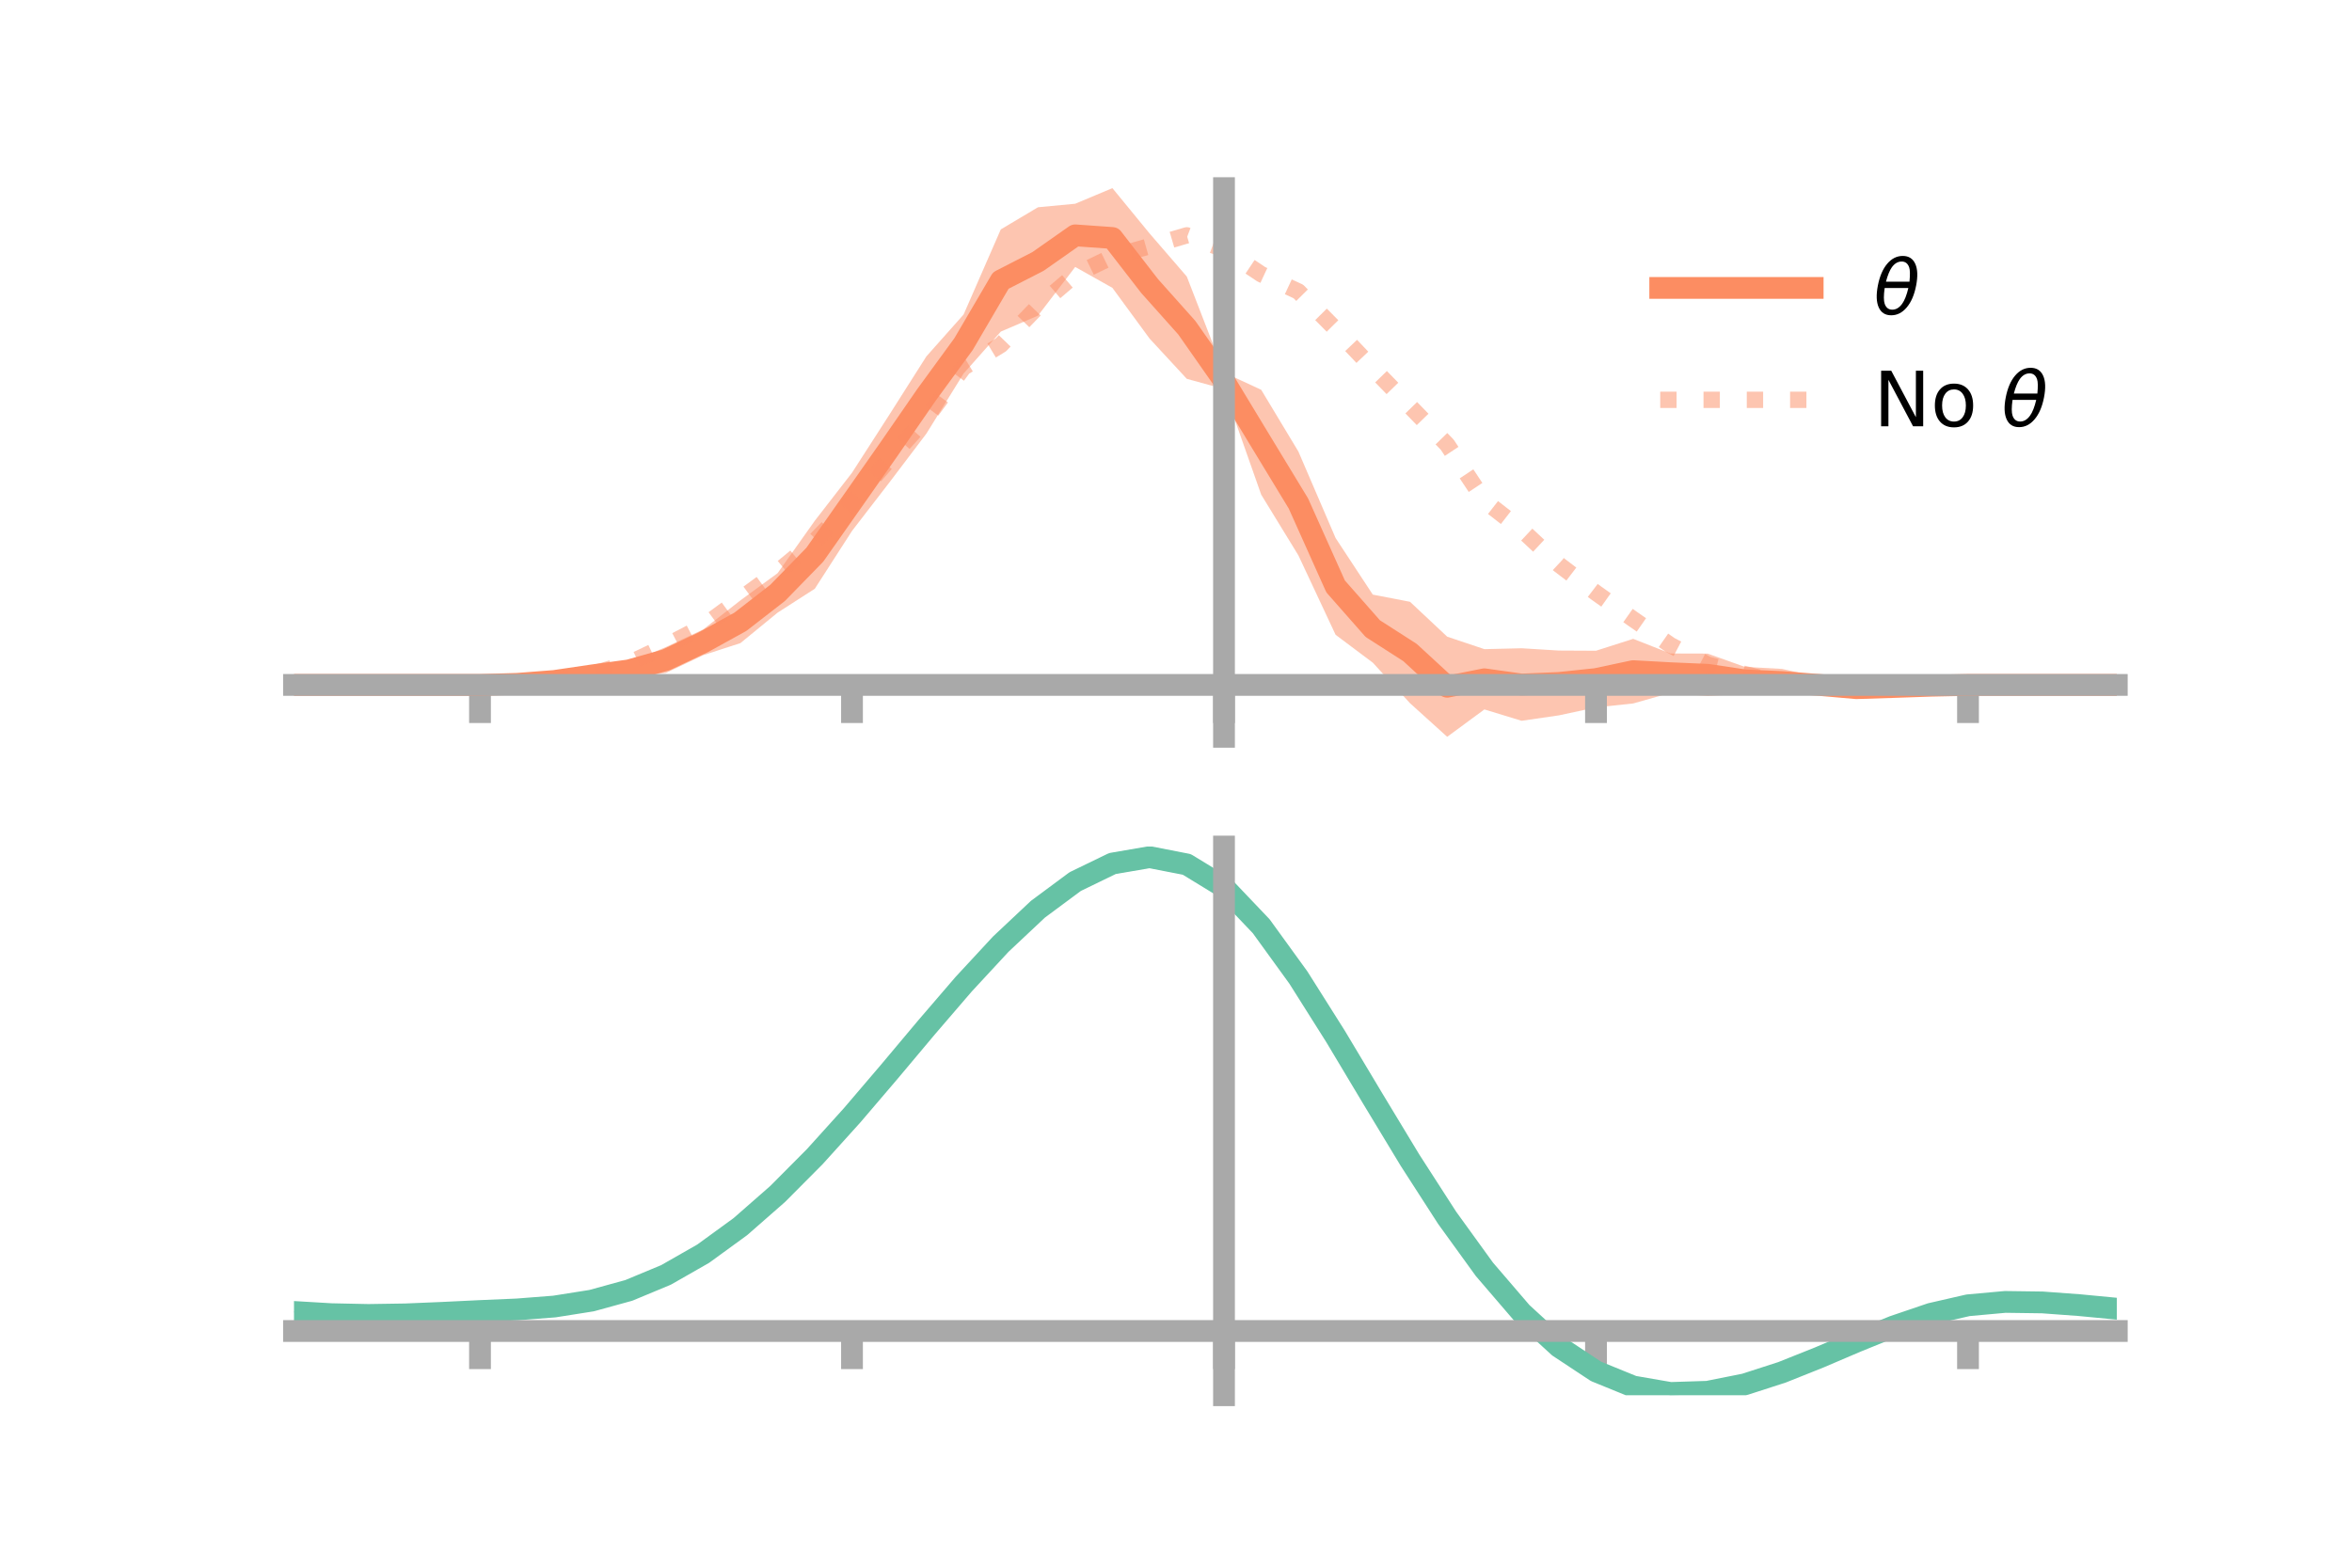
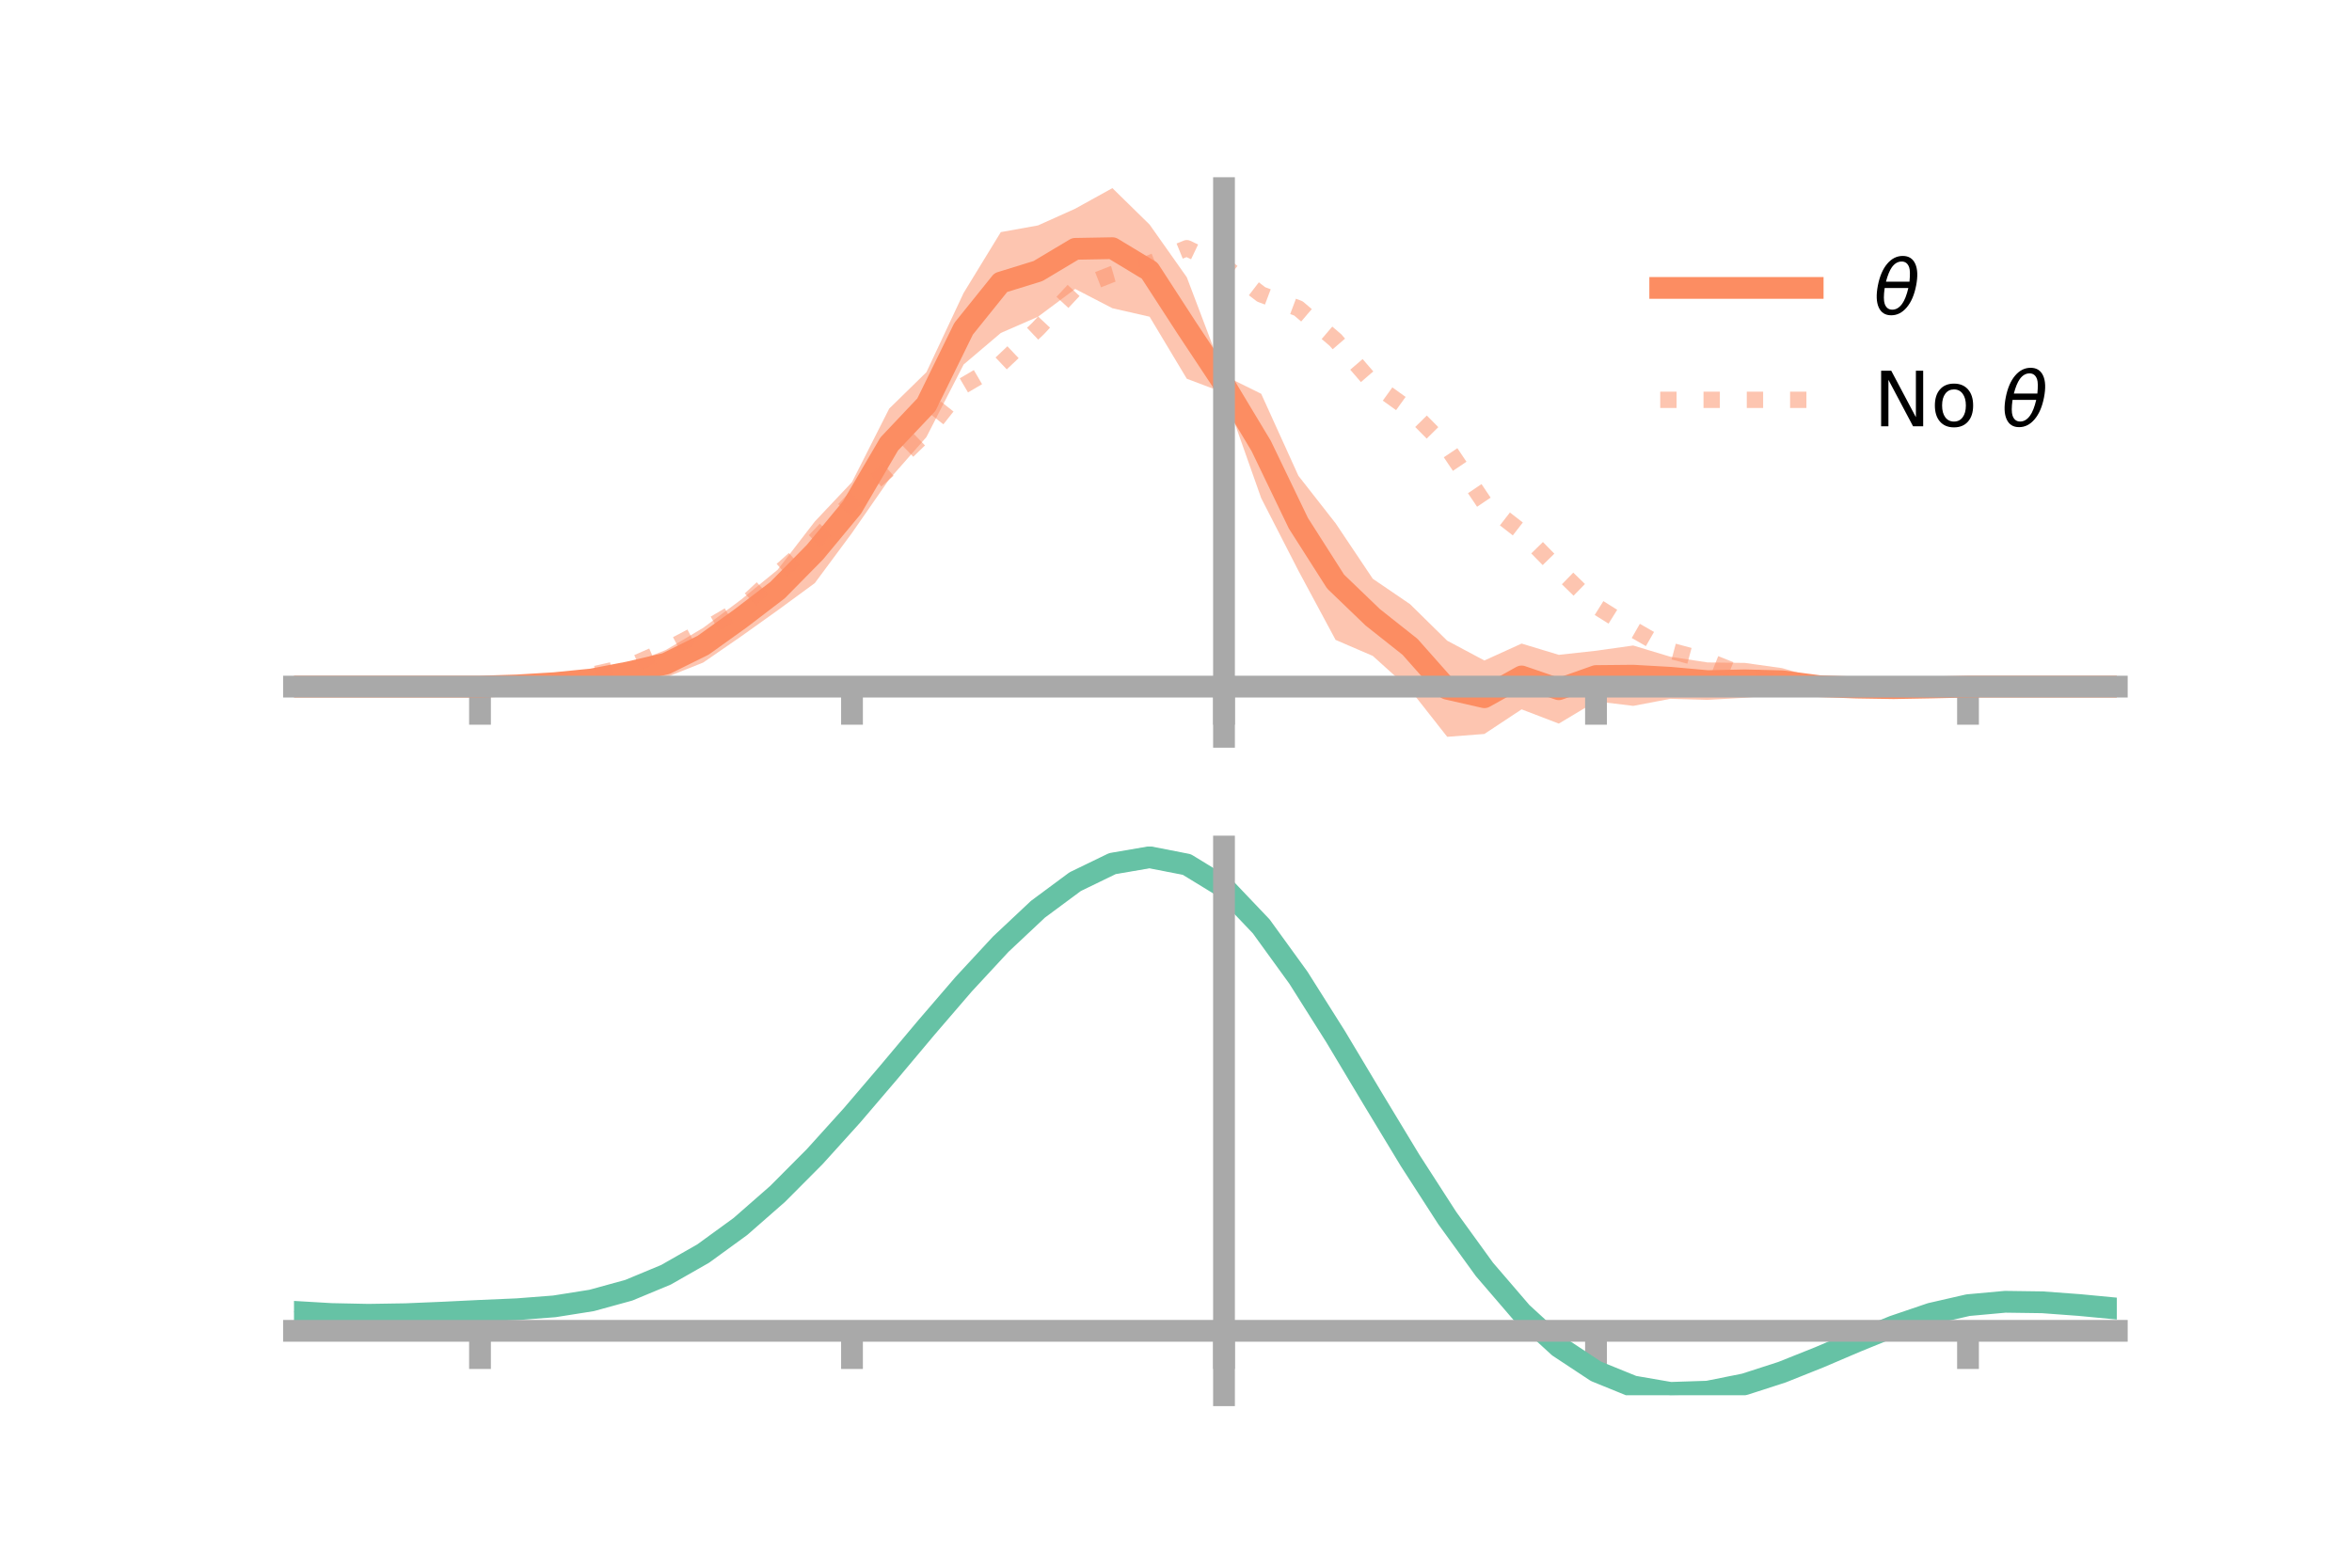
<svg xmlns="http://www.w3.org/2000/svg" xmlns:xlink="http://www.w3.org/1999/xlink" height="144pt" version="1.1" viewBox="0 0 216 144" width="216pt">
  <defs>
    <style type="text/css">*{stroke-linecap:butt;stroke-linejoin:round;}</style>
  </defs>
  <g id="figure_1">
    <g id="patch_1">
      <path d="M 0 144  L 216 144  L 216 0  L 0 0  z " style="fill:none;" />
    </g>
    <g id="axes_1">
      <g id="patch_2">
        <path d="M 27 67.68  L 194.4 67.68  L 194.4 17.28  L 27 17.28  z " style="fill:none;" />
      </g>
      <g id="PolyCollection_1">
-         <path clip-path="url(#p224a9563a3)" d="M 27 62.913  L 27 62.913  L 30.416 62.913  L 33.833 62.913  L 37.249 62.913  L 40.665 62.913  L 44.082 62.909  L 47.498 62.717  L 50.914 62.253  L 54.331 61.511  L 57.747 60.884  L 61.163 59.432  L 64.58 57.817  L 67.996 55.151  L 71.412 52.648  L 74.829 47.832  L 78.245 43.424  L 81.661 38.114  L 85.078 32.734  L 88.494 28.89  L 91.91 21.071  L 95.327 19.038  L 98.743 18.716  L 102.159 17.28  L 105.576 21.446  L 108.992 25.402  L 112.408 34.222  L 115.824 35.803  L 119.241 41.478  L 122.657 49.421  L 126.073 54.619  L 129.49 55.277  L 132.906 58.481  L 136.322 59.628  L 139.739 59.545  L 143.155 59.756  L 146.571 59.773  L 149.988 58.681  L 153.404 60.025  L 156.82 60.035  L 160.237 61.256  L 163.653 61.443  L 167.069 62.194  L 170.486 62.701  L 173.902 62.809  L 177.318 62.89  L 180.735 62.912  L 184.151 62.913  L 187.567 62.913  L 190.984 62.913  L 194.4 62.913  L 194.4 62.913  L 194.4 62.913  L 190.984 62.913  L 187.567 62.913  L 184.151 62.913  L 180.735 62.917  L 177.318 63.085  L 173.902 63.399  L 170.486 63.726  L 167.069 63.634  L 163.653 63.854  L 160.237 63.732  L 156.82 63.931  L 153.404 63.648  L 149.988 64.616  L 146.571 64.977  L 143.155 65.712  L 139.739 66.208  L 136.322 65.164  L 132.906 67.68  L 129.49 64.592  L 126.073 60.869  L 122.657 58.308  L 119.241 51.015  L 115.824 45.436  L 112.408 35.736  L 108.992 34.798  L 105.576 31.103  L 102.159 26.44  L 98.743 24.52  L 95.327 28.993  L 91.91 30.46  L 88.494 34.311  L 85.078 39.828  L 81.661 44.338  L 78.245 48.769  L 74.829 54.079  L 71.412 56.275  L 67.996 59.074  L 64.58 60.183  L 61.163 61.806  L 57.747 62.275  L 54.331 62.581  L 50.914 62.846  L 47.498 62.915  L 44.082 62.914  L 40.665 62.913  L 37.249 62.913  L 33.833 62.913  L 30.416 62.913  L 27 62.913  z " style="fill:#fc8d62;fill-opacity:0.5;" />
+         <path clip-path="url(#pefaba5f470)" d="M 27 63.069  L 27 63.069  L 30.416 63.069  L 33.833 63.069  L 37.249 63.069  L 40.665 63.069  L 44.082 63.065  L 47.498 62.842  L 50.914 62.516  L 54.331 61.912  L 57.747 61.05  L 61.163 59.698  L 64.58 57.67  L 67.996 55.127  L 71.412 52.338  L 74.829 47.902  L 78.245 44.283  L 81.661 37.534  L 85.078 34.189  L 88.494 26.912  L 91.91 21.322  L 95.327 20.706  L 98.743 19.17  L 102.159 17.28  L 105.576 20.63  L 108.992 25.466  L 112.408 34.484  L 115.824 36.171  L 119.241 43.703  L 122.657 48.066  L 126.073 53.163  L 129.49 55.492  L 132.906 58.85  L 136.322 60.67  L 139.739 59.115  L 143.155 60.15  L 146.571 59.775  L 149.988 59.293  L 153.404 60.326  L 156.82 60.848  L 160.237 60.892  L 163.653 61.369  L 167.069 62.337  L 170.486 62.651  L 173.902 62.978  L 177.318 63.033  L 180.735 63.068  L 184.151 63.069  L 187.567 63.069  L 190.984 63.069  L 194.4 63.069  L 194.4 63.069  L 194.4 63.069  L 190.984 63.069  L 187.567 63.069  L 184.151 63.069  L 180.735 63.073  L 177.318 63.265  L 173.902 63.444  L 170.486 63.66  L 167.069 63.715  L 163.653 63.79  L 160.237 64.093  L 156.82 64.284  L 153.404 64.19  L 149.988 64.838  L 146.571 64.422  L 143.155 66.466  L 139.739 65.157  L 136.322 67.418  L 132.906 67.68  L 129.49 63.333  L 126.073 60.249  L 122.657 58.777  L 119.241 52.422  L 115.824 45.756  L 112.408 36.082  L 108.992 34.789  L 105.576 29.092  L 102.159 28.312  L 98.743 26.543  L 95.327 29.092  L 91.91 30.585  L 88.494 33.485  L 85.078 40.148  L 81.661 44.031  L 78.245 48.952  L 74.829 53.561  L 71.412 56.066  L 67.996 58.503  L 64.58 60.859  L 61.163 62.218  L 57.747 62.463  L 54.331 62.918  L 50.914 62.989  L 47.498 63.079  L 44.082 63.07  L 40.665 63.069  L 37.249 63.069  L 33.833 63.069  L 30.416 63.069  L 27 63.069  z " style="fill:#fc8d62;fill-opacity:0.5;" />
      </g>
      <g id="matplotlib.axis_1">
        <g id="xtick_1">
          <g id="line2d_1">
            <defs>
-               <path d="M 0 0  L 0 3.5  " id="m86dcfa3cc4" style="stroke:#a9a9a9;stroke-width:2;" />
+               <path d="M 0 0  L 0 3.5  " id="m69291148f5" style="stroke:#a9a9a9;stroke-width:2;" />
            </defs>
            <g>
-               <use style="fill:#a9a9a9;stroke:#a9a9a9;stroke-width:2;" x="44.082" xlink:href="#m86dcfa3cc4" y="62.913" />
+               <use style="fill:#a9a9a9;stroke:#a9a9a9;stroke-width:2;" x="44.082" xlink:href="#m69291148f5" y="63.069" />
            </g>
          </g>
        </g>
        <g id="xtick_2">
          <g id="line2d_2">
            <g>
-               <use style="fill:#a9a9a9;stroke:#a9a9a9;stroke-width:2;" x="78.245" xlink:href="#m86dcfa3cc4" y="62.913" />
+               <use style="fill:#a9a9a9;stroke:#a9a9a9;stroke-width:2;" x="78.245" xlink:href="#m69291148f5" y="63.069" />
            </g>
          </g>
        </g>
        <g id="xtick_3">
          <g id="line2d_3">
            <g>
-               <use style="fill:#a9a9a9;stroke:#a9a9a9;stroke-width:2;" x="112.408" xlink:href="#m86dcfa3cc4" y="62.913" />
+               <use style="fill:#a9a9a9;stroke:#a9a9a9;stroke-width:2;" x="112.408" xlink:href="#m69291148f5" y="63.069" />
            </g>
          </g>
        </g>
        <g id="xtick_4">
          <g id="line2d_4">
            <g>
-               <use style="fill:#a9a9a9;stroke:#a9a9a9;stroke-width:2;" x="146.571" xlink:href="#m86dcfa3cc4" y="62.913" />
+               <use style="fill:#a9a9a9;stroke:#a9a9a9;stroke-width:2;" x="146.571" xlink:href="#m69291148f5" y="63.069" />
            </g>
          </g>
        </g>
        <g id="xtick_5">
          <g id="line2d_5">
            <g>
-               <use style="fill:#a9a9a9;stroke:#a9a9a9;stroke-width:2;" x="180.735" xlink:href="#m86dcfa3cc4" y="62.913" />
+               <use style="fill:#a9a9a9;stroke:#a9a9a9;stroke-width:2;" x="180.735" xlink:href="#m69291148f5" y="63.069" />
            </g>
          </g>
        </g>
      </g>
      <g id="matplotlib.axis_2" />
      <g id="line2d_6">
-         <path clip-path="url(#p224a9563a3)" d="M 27 62.913  L 30.416 62.913  L 33.833 62.913  L 37.249 62.913  L 40.665 62.913  L 44.082 62.912  L 47.498 62.816  L 50.914 62.55  L 54.331 62.046  L 57.747 61.58  L 61.163 60.619  L 64.58 59  L 67.996 57.113  L 71.412 54.461  L 74.829 50.956  L 78.245 46.097  L 81.661 41.226  L 85.078 36.281  L 88.494 31.601  L 91.91 25.766  L 95.327 24.016  L 98.743 21.618  L 102.159 21.86  L 105.576 26.274  L 108.992 30.1  L 112.408 34.979  L 115.824 40.619  L 119.241 46.246  L 122.657 53.865  L 126.073 57.744  L 129.49 59.935  L 132.906 63.08  L 136.322 62.396  L 139.739 62.876  L 143.155 62.734  L 146.571 62.375  L 149.988 61.648  L 153.404 61.837  L 156.82 61.983  L 160.237 62.494  L 163.653 62.648  L 167.069 62.914  L 170.486 63.213  L 173.902 63.104  L 177.318 62.987  L 180.735 62.914  L 184.151 62.913  L 187.567 62.913  L 190.984 62.913  L 194.4 62.913  " style="fill:none;stroke:#fc8d62;stroke-linecap:square;stroke-width:2;" />
+         <path clip-path="url(#pefaba5f470)" d="M 27 63.069  L 30.416 63.069  L 33.833 63.069  L 37.249 63.069  L 40.665 63.069  L 44.082 63.068  L 47.498 62.96  L 50.914 62.753  L 54.331 62.415  L 57.747 61.756  L 61.163 60.958  L 64.58 59.264  L 67.996 56.815  L 71.412 54.202  L 74.829 50.732  L 78.245 46.617  L 81.661 40.783  L 85.078 37.169  L 88.494 30.199  L 91.91 25.954  L 95.327 24.899  L 98.743 22.857  L 102.159 22.796  L 105.576 24.861  L 108.992 30.128  L 112.408 35.283  L 115.824 40.963  L 119.241 48.063  L 122.657 53.421  L 126.073 56.706  L 129.49 59.412  L 132.906 63.265  L 136.322 64.044  L 139.739 62.136  L 143.155 63.308  L 146.571 62.098  L 149.988 62.065  L 153.404 62.258  L 156.82 62.566  L 160.237 62.493  L 163.653 62.579  L 167.069 63.026  L 170.486 63.155  L 173.902 63.211  L 177.318 63.149  L 180.735 63.071  L 184.151 63.069  L 187.567 63.069  L 190.984 63.069  L 194.4 63.069  " style="fill:none;stroke:#fc8d62;stroke-linecap:square;stroke-width:2;" />
      </g>
      <g id="line2d_7">
-         <path clip-path="url(#p224a9563a3)" d="M 27 62.913  L 30.416 62.913  L 33.833 62.913  L 37.249 62.913  L 40.665 62.913  L 44.082 62.912  L 47.498 62.809  L 50.914 62.528  L 54.331 61.914  L 57.747 60.929  L 61.163 59.299  L 64.58 57.527  L 67.996 55.022  L 71.412 52.511  L 74.829 49.687  L 78.245 46.157  L 81.661 42.204  L 85.078 38.396  L 88.494 33.751  L 91.91 31.686  L 95.327 28.154  L 98.743 25.234  L 102.159 23.576  L 105.576 22.615  L 108.992 21.618  L 112.408 22.909  L 115.824 25.187  L 119.241 26.776  L 122.657 30.229  L 126.073 33.827  L 129.49 37.334  L 132.906 40.843  L 136.322 46.003  L 139.739 48.661  L 143.155 51.852  L 146.571 54.457  L 149.988 56.877  L 153.404 59.257  L 156.82 61.05  L 160.237 61.92  L 163.653 62.768  L 167.069 62.938  L 170.486 63.075  L 173.902 63.04  L 177.318 62.984  L 180.735 62.914  L 184.151 62.913  L 187.567 62.913  L 190.984 62.913  L 194.4 62.913  " style="fill:none;stroke:#fc8d62;stroke-dasharray:1.5,2.475;stroke-dashoffset:0;stroke-opacity:0.5;stroke-width:1.5;" />
+         <path clip-path="url(#pefaba5f470)" d="M 27 63.069  L 30.416 63.069  L 33.833 63.069  L 37.249 63.069  L 40.665 63.069  L 44.082 63.069  L 47.498 62.991  L 50.914 62.711  L 54.331 61.99  L 57.747 61.213  L 61.163 59.712  L 64.58 57.912  L 67.996 55.908  L 71.412 52.719  L 74.829 49.676  L 78.245 46.055  L 81.661 43.054  L 85.078 39.742  L 88.494 35.414  L 91.91 33.414  L 95.327 30.183  L 98.743 26.519  L 102.159 25.176  L 105.576 24.188  L 108.992 22.796  L 112.408 24.42  L 115.824 27.044  L 119.241 28.328  L 122.657 31.246  L 126.073 35.215  L 129.49 37.672  L 132.906 41.125  L 136.322 46.204  L 139.739 48.857  L 143.155 52.349  L 146.571 55.677  L 149.988 57.816  L 153.404 59.772  L 156.82 60.686  L 160.237 62.052  L 163.653 62.728  L 167.069 63.02  L 170.486 63.328  L 173.902 63.183  L 177.318 63.115  L 180.735 63.069  L 184.151 63.069  L 187.567 63.069  L 190.984 63.069  L 194.4 63.069  " style="fill:none;stroke:#fc8d62;stroke-dasharray:1.5,2.475;stroke-dashoffset:0;stroke-opacity:0.5;stroke-width:1.5;" />
      </g>
      <g id="patch_3">
        <path d="M 112.408 67.68  L 112.408 17.28  " style="fill:none;stroke:#a9a9a9;stroke-linecap:square;stroke-linejoin:miter;stroke-width:2;" />
      </g>
      <g id="patch_4">
        <path d="M 194.4 67.68  L 194.4 17.28  " style="fill:none;" />
      </g>
      <g id="patch_5">
-         <path d="M 27 62.913  L 194.4 62.913  " style="fill:none;stroke:#a9a9a9;stroke-linecap:square;stroke-linejoin:miter;stroke-width:2;" />
+         <path d="M 27 63.069  L 194.4 63.069  " style="fill:none;stroke:#a9a9a9;stroke-linecap:square;stroke-linejoin:miter;stroke-width:2;" />
      </g>
      <g id="patch_6">
        <path d="M 27 17.28  L 194.4 17.28  " style="fill:none;" />
      </g>
      <g id="legend_1">
        <g id="line2d_8">
          <path d="M 152.47 26.449  L 166.47 26.449  " style="fill:none;stroke:#fc8d62;stroke-linecap:square;stroke-width:2;" />
        </g>
        <g id="line2d_9" />
        <g id="text_1">
          <g transform="translate(172.07 28.89891)scale(0.07 -0.07)">
            <defs>
              <path d="M 45.516 34.672  L 14.453 34.672  Q 12.359 20.062 14.5 13.875  Q 17.188 6.25 24.469 6.25  Q 31.781 6.25 37.359 13.922  Q 42.234 20.656 45.516 34.672  z M 47.016 42.969  Q 48.344 56.844 46.625 61.719  Q 43.953 69.438 36.766 69.438  Q 29.297 69.438 23.828 61.812  Q 19.531 55.672 16.156 42.969  z M 38.188 76.766  Q 49.906 76.766 54.594 66.406  Q 59.281 56.109 55.719 37.844  Q 52.203 19.625 43.453 9.281  Q 34.766 -1.125 23.047 -1.125  Q 11.281 -1.125 6.641 9.281  Q 2 19.625 5.516 37.844  Q 9.078 56.109 17.719 66.406  Q 26.422 76.766 38.188 76.766  z " id="DejaVuSans-Oblique-952" />
            </defs>
            <use transform="translate(0 0.234375)" xlink:href="#DejaVuSans-Oblique-952" />
          </g>
        </g>
        <g id="line2d_10">
          <path d="M 152.47 36.724  L 166.47 36.724  " style="fill:none;stroke:#fc8d62;stroke-dasharray:1.5,2.475;stroke-dashoffset:0;stroke-opacity:0.5;stroke-width:1.5;" />
        </g>
        <g id="line2d_11" />
        <g id="text_2">
          <g transform="translate(172.07 39.17359)scale(0.07 -0.07)">
            <defs>
              <path d="M 9.812 72.906  L 23.094 72.906  L 55.422 11.922  L 55.422 72.906  L 64.984 72.906  L 64.984 0  L 51.703 0  L 19.391 60.984  L 19.391 0  L 9.812 0  z " id="DejaVuSans-78" />
              <path d="M 30.609 48.391  Q 23.391 48.391 19.188 42.75  Q 14.984 37.109 14.984 27.297  Q 14.984 17.484 19.156 11.844  Q 23.344 6.203 30.609 6.203  Q 37.797 6.203 41.984 11.859  Q 46.188 17.531 46.188 27.297  Q 46.188 37.016 41.984 42.703  Q 37.797 48.391 30.609 48.391  z M 30.609 56  Q 42.328 56 49.016 48.375  Q 55.719 40.766 55.719 27.297  Q 55.719 13.875 49.016 6.219  Q 42.328 -1.422 30.609 -1.422  Q 18.844 -1.422 12.172 6.219  Q 5.516 13.875 5.516 27.297  Q 5.516 40.766 12.172 48.375  Q 18.844 56 30.609 56  z " id="DejaVuSans-111" />
              <path id="DejaVuSans-32" />
            </defs>
            <use transform="translate(0 0.234375)" xlink:href="#DejaVuSans-78" />
            <use transform="translate(74.80469 0.234375)" xlink:href="#DejaVuSans-111" />
            <use transform="translate(135.9863 0.234375)" xlink:href="#DejaVuSans-32" />
            <use transform="translate(167.7734 0.234375)" xlink:href="#DejaVuSans-Oblique-952" />
          </g>
        </g>
      </g>
    </g>
    <g id="axes_2">
      <g id="patch_7">
        <path d="M 27 128.16  L 194.4 128.16  L 194.4 77.76  L 27 77.76  z " style="fill:none;" />
      </g>
      <g id="PolyCollection_2">
-         <path clip-path="url(#p8f349f75b7)" d="M 27 120.552  L 27 120.469  L 30.416 120.68  L 33.833 120.754  L 37.249 120.693  L 40.665 120.541  L 44.082 120.367  L 47.498 120.215  L 50.914 119.945  L 54.331 119.398  L 57.747 118.447  L 61.163 117.003  L 64.58 115.014  L 67.996 112.472  L 71.412 109.407  L 74.829 105.887  L 78.245 102.013  L 81.661 97.914  L 85.078 93.745  L 88.494 89.68  L 91.91 85.909  L 95.327 82.63  L 98.743 80.046  L 102.159 78.357  L 105.576 77.76  L 108.992 78.439  L 112.408 80.562  L 115.824 84.207  L 119.241 88.997  L 122.657 94.496  L 126.073 100.298  L 129.49 106.044  L 132.906 111.437  L 136.322 116.24  L 139.739 120.284  L 143.155 123.467  L 146.571 125.748  L 149.988 127.149  L 153.404 127.742  L 156.82 127.637  L 160.237 126.965  L 163.653 125.88  L 167.069 124.54  L 170.486 123.107  L 173.902 121.74  L 177.318 120.592  L 180.735 119.814  L 184.151 119.505  L 187.567 119.557  L 190.984 119.819  L 194.4 120.158  L 194.4 120.267  L 194.4 120.267  L 190.984 119.953  L 187.567 119.711  L 184.151 119.669  L 180.735 119.983  L 177.318 120.77  L 173.902 121.945  L 170.486 123.357  L 167.069 124.842  L 163.653 126.23  L 160.237 127.352  L 156.82 128.045  L 153.404 128.16  L 149.988 127.571  L 146.571 126.186  L 143.155 123.952  L 139.739 120.859  L 136.322 116.945  L 132.906 112.304  L 129.49 107.094  L 126.073 101.537  L 122.657 95.921  L 119.241 90.592  L 115.824 85.949  L 112.408 82.416  L 108.992 80.362  L 105.576 79.708  L 102.159 80.285  L 98.743 81.911  L 95.327 84.392  L 91.91 87.534  L 88.494 91.142  L 85.078 95.024  L 81.661 99.001  L 78.245 102.906  L 74.829 106.595  L 71.412 109.947  L 67.996 112.869  L 64.58 115.3  L 61.163 117.213  L 57.747 118.613  L 54.331 119.542  L 50.914 120.078  L 47.498 120.339  L 44.082 120.48  L 40.665 120.637  L 37.249 120.77  L 33.833 120.816  L 30.416 120.744  L 27 120.552  z " style="fill:#66c2a5;fill-opacity:0.5;" />
+         <path clip-path="url(#p835077affa)" d="M 27 120.539  L 27 120.456  L 30.416 120.667  L 33.833 120.741  L 37.249 120.68  L 40.665 120.527  L 44.082 120.353  L 47.498 120.2  L 50.914 119.93  L 54.331 119.383  L 57.747 118.433  L 61.163 116.99  L 64.58 115.001  L 67.996 112.458  L 71.412 109.393  L 74.829 105.874  L 78.245 102  L 81.661 97.901  L 85.078 93.733  L 88.494 89.669  L 91.91 85.9  L 95.327 82.623  L 98.743 80.041  L 102.159 78.355  L 105.576 77.76  L 108.992 78.441  L 112.408 80.566  L 115.824 84.211  L 119.241 89  L 122.657 94.498  L 126.073 100.297  L 129.49 106.04  L 132.906 111.429  L 136.322 116.229  L 139.739 120.271  L 143.155 123.451  L 146.571 125.732  L 149.988 127.133  L 153.404 127.727  L 156.82 127.621  L 160.237 126.95  L 163.653 125.864  L 167.069 124.525  L 170.486 123.093  L 173.902 121.727  L 177.318 120.581  L 180.735 119.803  L 184.151 119.494  L 187.567 119.546  L 190.984 119.807  L 194.4 120.145  L 194.4 120.255  L 194.4 120.255  L 190.984 119.942  L 187.567 119.699  L 184.151 119.657  L 180.735 119.969  L 177.318 120.757  L 173.902 121.933  L 170.486 123.346  L 167.069 124.833  L 163.653 126.222  L 160.237 127.346  L 156.82 128.042  L 153.404 128.16  L 149.988 127.576  L 146.571 126.195  L 143.155 123.966  L 139.739 120.876  L 136.322 116.964  L 132.906 112.325  L 129.49 107.114  L 126.073 101.557  L 122.657 95.94  L 119.241 90.61  L 115.824 85.965  L 112.408 82.431  L 108.992 80.377  L 105.576 79.723  L 102.159 80.301  L 98.743 81.926  L 95.327 84.407  L 91.91 87.548  L 88.494 91.154  L 85.078 95.034  L 81.661 99.007  L 78.245 102.909  L 74.829 106.594  L 71.412 109.942  L 67.996 112.861  L 64.58 115.289  L 61.163 117.199  L 57.747 118.597  L 54.331 119.525  L 50.914 120.059  L 47.498 120.319  L 44.082 120.46  L 40.665 120.618  L 37.249 120.752  L 33.833 120.799  L 30.416 120.73  L 27 120.539  z " style="fill:#66c2a5;fill-opacity:0.5;" />
      </g>
      <g id="matplotlib.axis_3">
        <g id="xtick_6">
          <g id="line2d_12">
            <g>
-               <use style="fill:#a9a9a9;stroke:#a9a9a9;stroke-width:2;" x="44.082" xlink:href="#m86dcfa3cc4" y="122.259" />
+               <use style="fill:#a9a9a9;stroke:#a9a9a9;stroke-width:2;" x="44.082" xlink:href="#m69291148f5" y="122.244" />
            </g>
          </g>
        </g>
        <g id="xtick_7">
          <g id="line2d_13">
            <g>
-               <use style="fill:#a9a9a9;stroke:#a9a9a9;stroke-width:2;" x="78.245" xlink:href="#m86dcfa3cc4" y="122.259" />
+               <use style="fill:#a9a9a9;stroke:#a9a9a9;stroke-width:2;" x="78.245" xlink:href="#m69291148f5" y="122.244" />
            </g>
          </g>
        </g>
        <g id="xtick_8">
          <g id="line2d_14">
            <g>
-               <use style="fill:#a9a9a9;stroke:#a9a9a9;stroke-width:2;" x="112.408" xlink:href="#m86dcfa3cc4" y="122.259" />
+               <use style="fill:#a9a9a9;stroke:#a9a9a9;stroke-width:2;" x="112.408" xlink:href="#m69291148f5" y="122.244" />
            </g>
          </g>
        </g>
        <g id="xtick_9">
          <g id="line2d_15">
            <g>
-               <use style="fill:#a9a9a9;stroke:#a9a9a9;stroke-width:2;" x="146.571" xlink:href="#m86dcfa3cc4" y="122.259" />
+               <use style="fill:#a9a9a9;stroke:#a9a9a9;stroke-width:2;" x="146.571" xlink:href="#m69291148f5" y="122.244" />
            </g>
          </g>
        </g>
        <g id="xtick_10">
          <g id="line2d_16">
            <g>
-               <use style="fill:#a9a9a9;stroke:#a9a9a9;stroke-width:2;" x="180.735" xlink:href="#m86dcfa3cc4" y="122.259" />
+               <use style="fill:#a9a9a9;stroke:#a9a9a9;stroke-width:2;" x="180.735" xlink:href="#m69291148f5" y="122.244" />
            </g>
          </g>
        </g>
      </g>
      <g id="matplotlib.axis_4" />
      <g id="line2d_17">
-         <path clip-path="url(#p8f349f75b7)" d="M 27 120.51  L 30.416 120.712  L 33.833 120.785  L 37.249 120.732  L 40.665 120.589  L 44.082 120.424  L 47.498 120.277  L 50.914 120.011  L 54.331 119.47  L 57.747 118.53  L 61.163 117.108  L 64.58 115.157  L 67.996 112.67  L 71.412 109.677  L 74.829 106.241  L 78.245 102.459  L 81.661 98.457  L 85.078 94.385  L 88.494 90.411  L 91.91 86.722  L 95.327 83.511  L 98.743 80.978  L 102.159 79.321  L 105.576 78.734  L 108.992 79.401  L 112.408 81.489  L 115.824 85.078  L 119.241 89.795  L 122.657 95.208  L 126.073 100.917  L 129.49 106.569  L 132.906 111.87  L 136.322 116.592  L 139.739 120.572  L 143.155 123.709  L 146.571 125.967  L 149.988 127.36  L 153.404 127.951  L 156.82 127.841  L 160.237 127.159  L 163.653 126.055  L 167.069 124.691  L 170.486 123.232  L 173.902 121.843  L 177.318 120.681  L 180.735 119.898  L 184.151 119.587  L 187.567 119.634  L 190.984 119.886  L 194.4 120.212  " style="fill:none;stroke:#66c2a5;stroke-linecap:square;stroke-width:2;" />
+         <path clip-path="url(#p835077affa)" d="M 27 120.498  L 30.416 120.699  L 33.833 120.77  L 37.249 120.716  L 40.665 120.573  L 44.082 120.407  L 47.498 120.26  L 50.914 119.995  L 54.331 119.454  L 57.747 118.515  L 61.163 117.094  L 64.58 115.145  L 67.996 112.66  L 71.412 109.668  L 74.829 106.234  L 78.245 102.454  L 81.661 98.454  L 85.078 94.383  L 88.494 90.412  L 91.91 86.724  L 95.327 83.515  L 98.743 80.984  L 102.159 79.328  L 105.576 78.742  L 108.992 79.409  L 112.408 81.498  L 115.824 85.088  L 119.241 89.805  L 122.657 95.219  L 126.073 100.927  L 129.49 106.577  L 132.906 111.877  L 136.322 116.597  L 139.739 120.573  L 143.155 123.708  L 146.571 125.964  L 149.988 127.354  L 153.404 127.943  L 156.82 127.831  L 160.237 127.148  L 163.653 126.043  L 167.069 124.679  L 170.486 123.22  L 173.902 121.83  L 177.318 120.669  L 180.735 119.886  L 184.151 119.575  L 187.567 119.622  L 190.984 119.875  L 194.4 120.2  " style="fill:none;stroke:#66c2a5;stroke-linecap:square;stroke-width:2;" />
      </g>
      <g id="patch_8">
        <path d="M 112.408 128.16  L 112.408 77.76  " style="fill:none;stroke:#a9a9a9;stroke-linecap:square;stroke-linejoin:miter;stroke-width:2;" />
      </g>
      <g id="patch_9">
        <path d="M 194.4 128.16  L 194.4 77.76  " style="fill:none;" />
      </g>
      <g id="patch_10">
-         <path d="M 27 122.259  L 194.4 122.259  " style="fill:none;stroke:#a9a9a9;stroke-linecap:square;stroke-linejoin:miter;stroke-width:2;" />
+         <path d="M 27 122.244  L 194.4 122.244  " style="fill:none;stroke:#a9a9a9;stroke-linecap:square;stroke-linejoin:miter;stroke-width:2;" />
      </g>
      <g id="patch_11">
        <path d="M 27 77.76  L 194.4 77.76  " style="fill:none;" />
      </g>
    </g>
  </g>
  <defs>
-     <clipPath id="p224a9563a3">
+     <clipPath id="pefaba5f470">
      <rect height="50.4" width="167.4" x="27" y="17.28" />
    </clipPath>
-     <clipPath id="p8f349f75b7">
+     <clipPath id="p835077affa">
      <rect height="50.4" width="167.4" x="27" y="77.76" />
    </clipPath>
  </defs>
</svg>
